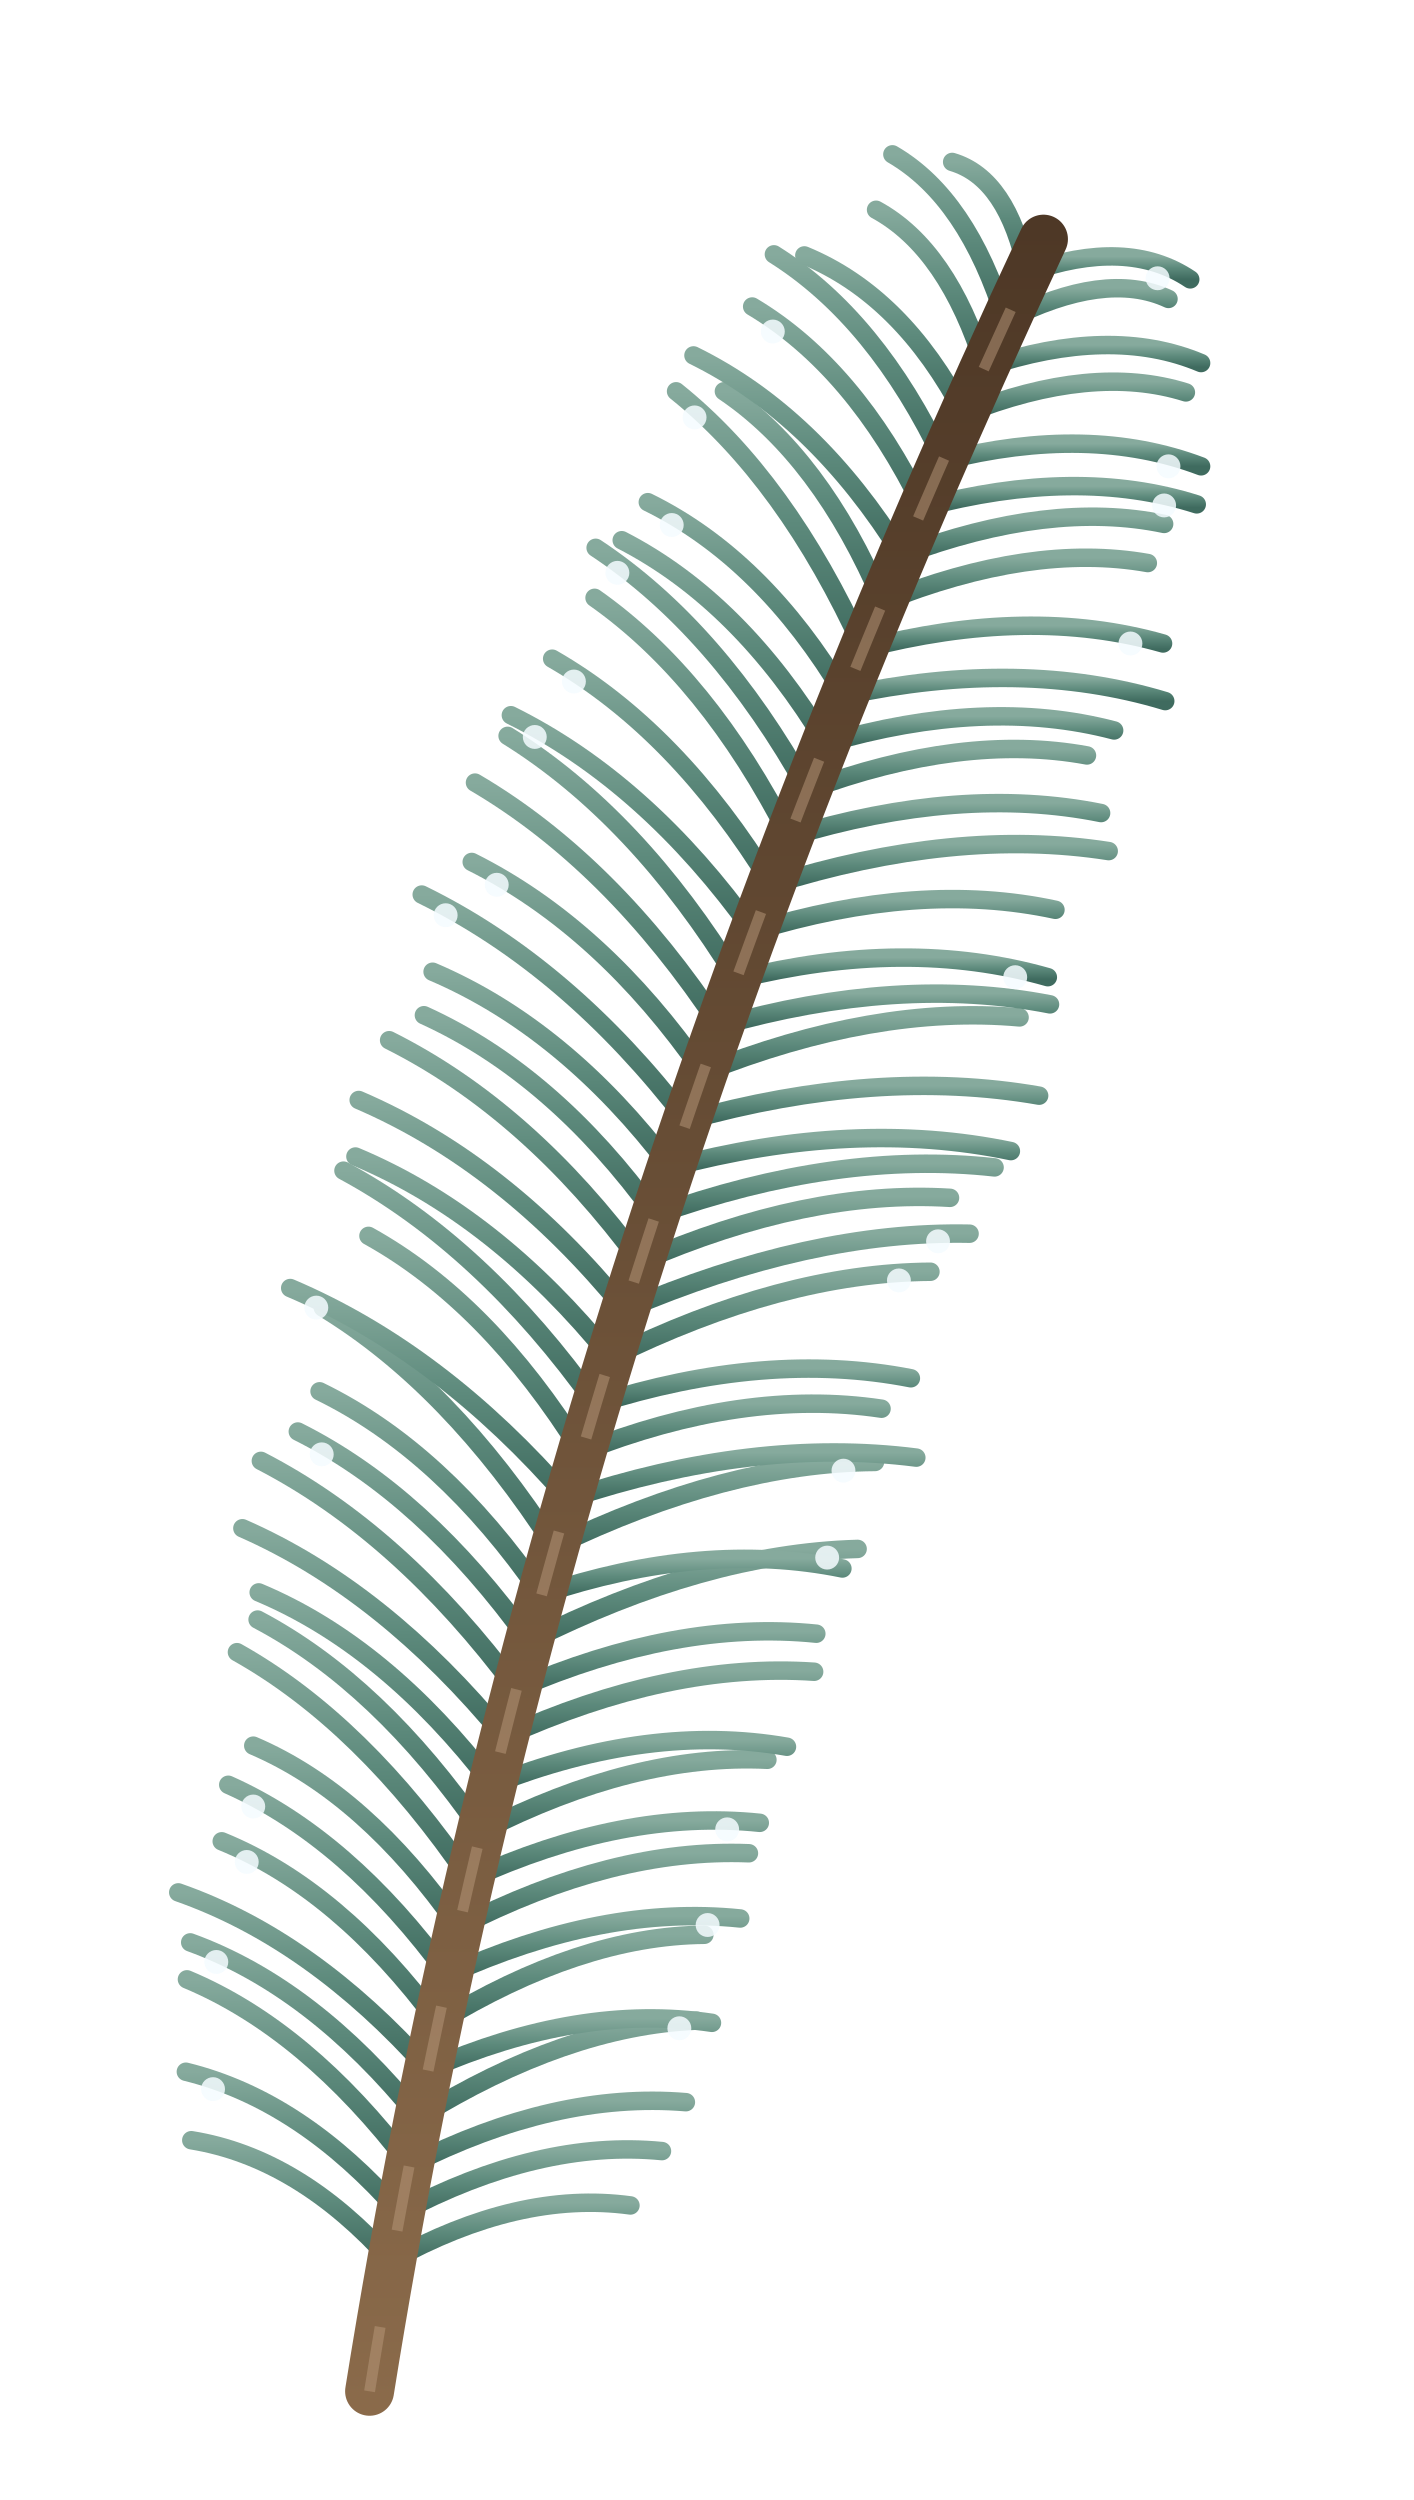
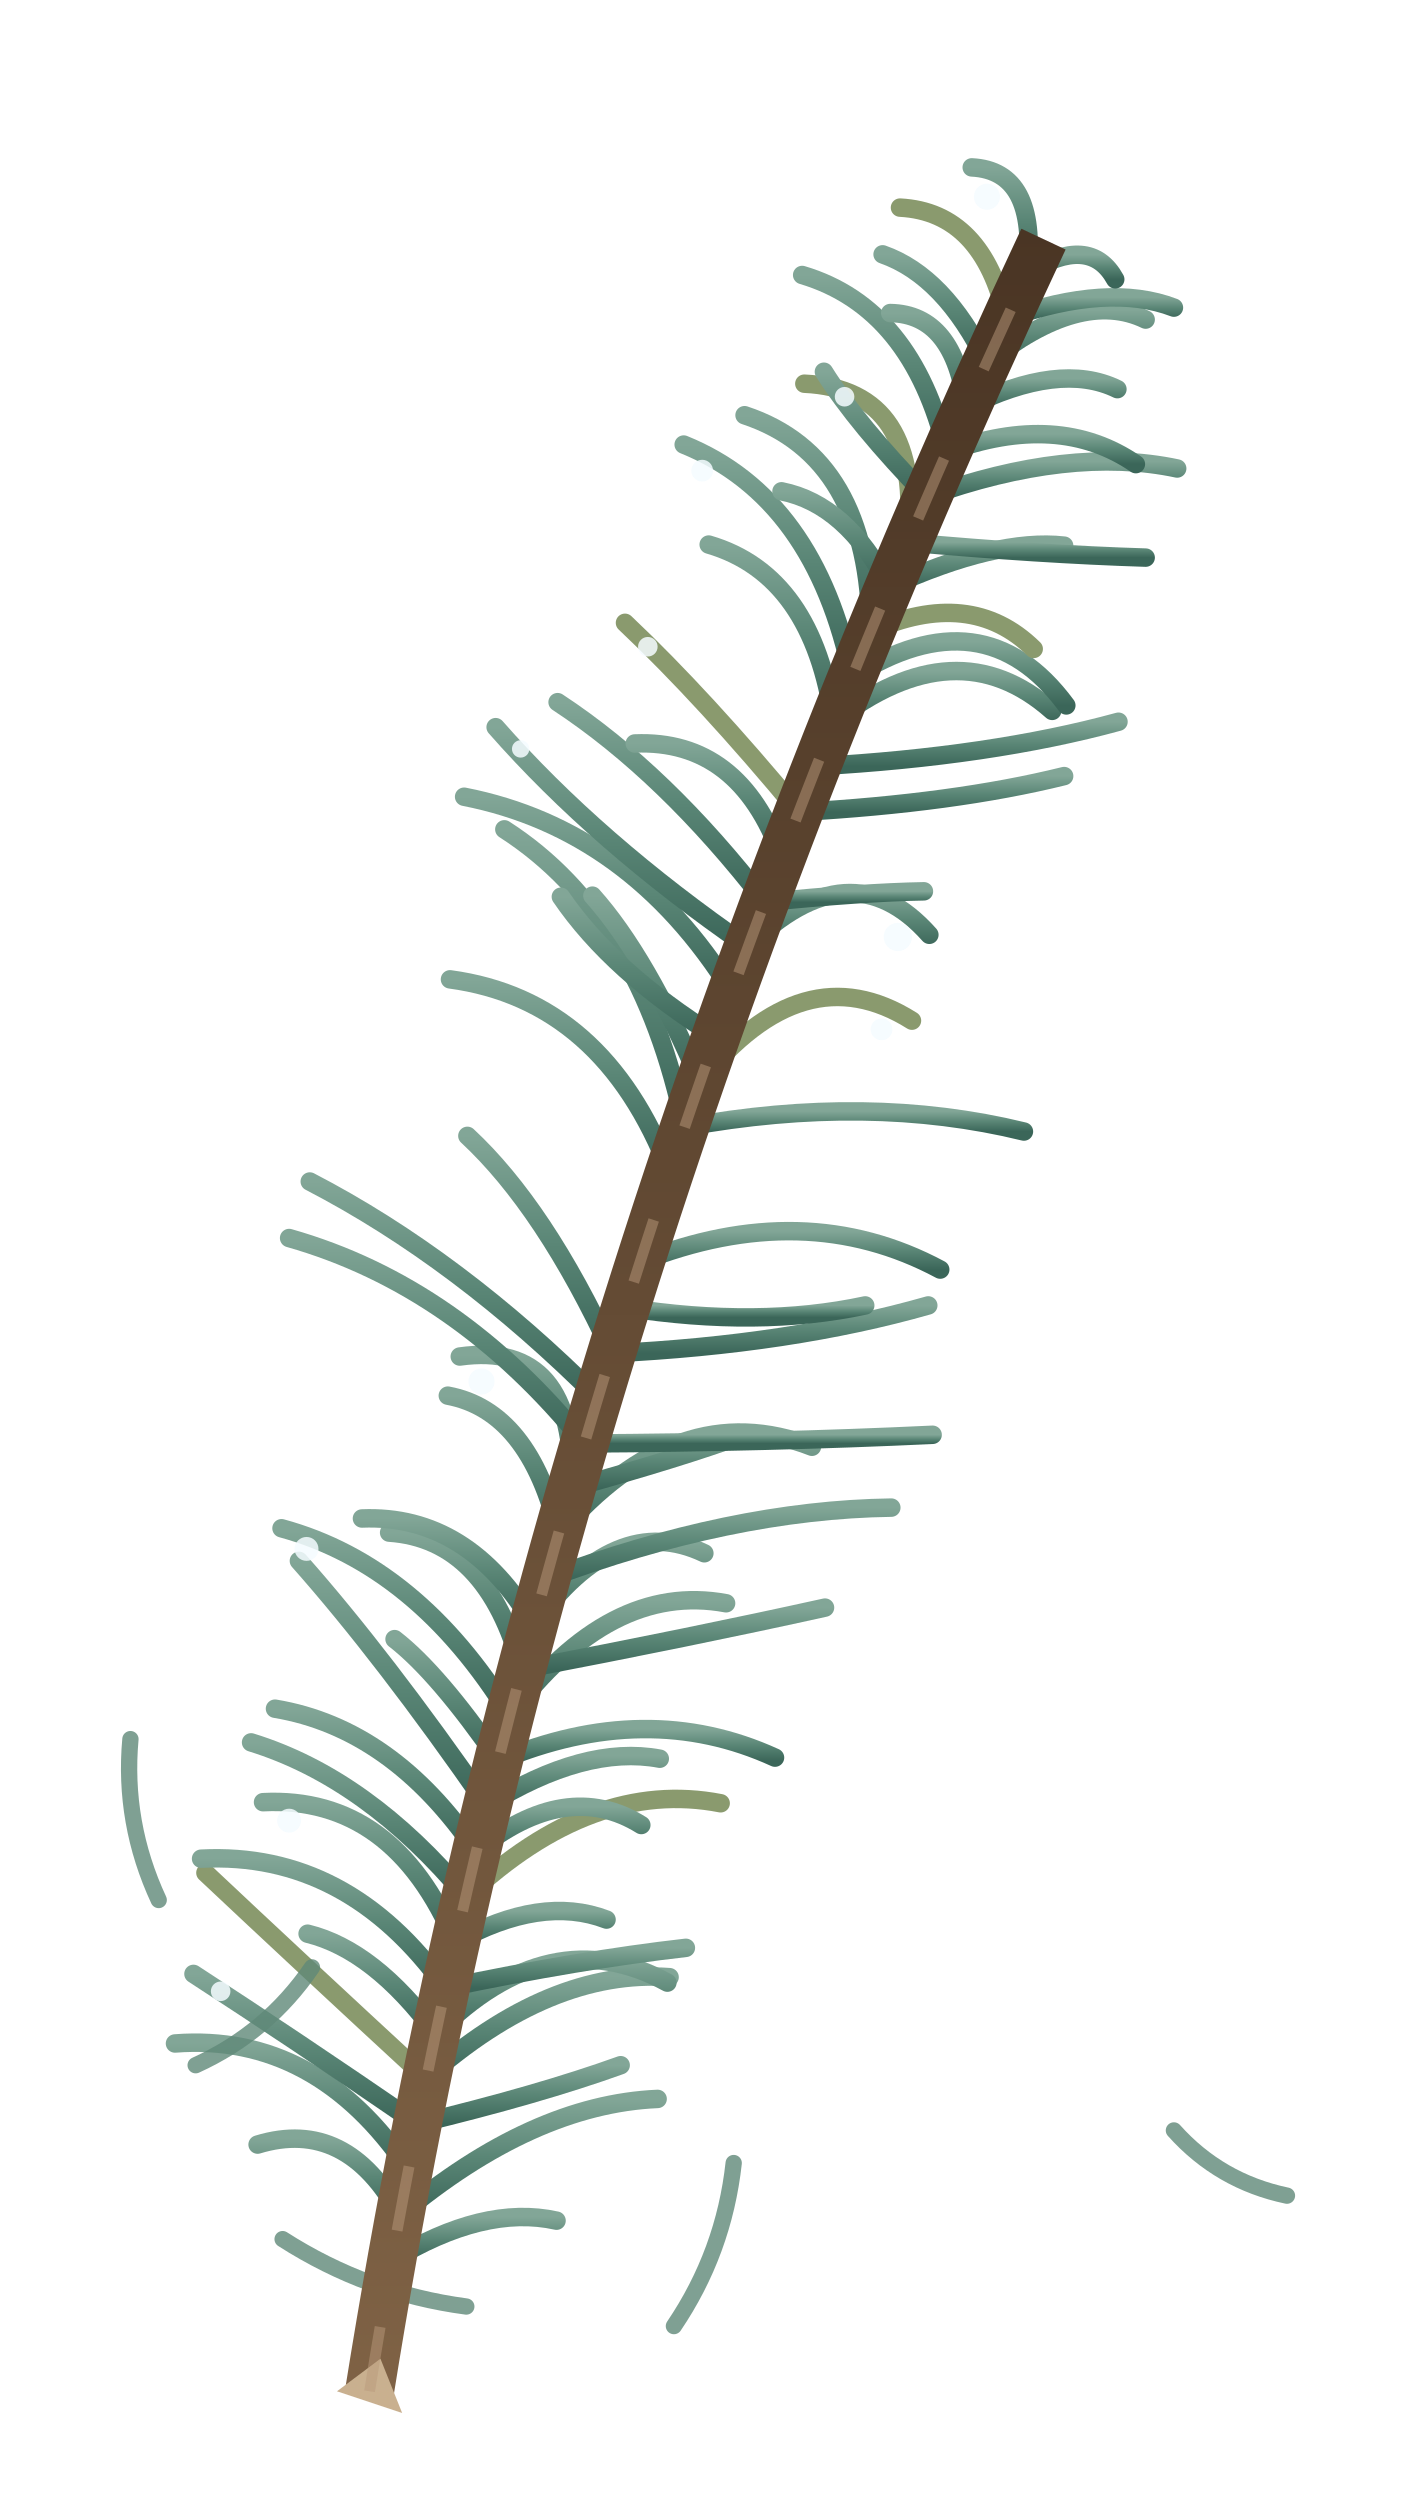
<svg xmlns="http://www.w3.org/2000/svg" viewBox="0 0 130 230">
  <defs>
    <linearGradient id="ss" x1="0" y1="1" x2="0" y2="0">
-       <stop offset="0" stop-color="#8a6a4a" />
-       <stop offset="1" stop-color="#4e3826" />
+       <stop offset="0" stop-color="#7f6245" />
+       <stop offset="1" stop-color="#4a3524" />
    </linearGradient>
    <linearGradient id="sn" x1="0" y1="1" x2="0" y2="0">
-       <stop offset="0" stop-color="#3f6b5f" />
-       <stop offset="0.5" stop-color="#5d8a7c" />
-       <stop offset="1" stop-color="#86aa9d" />
+       <stop offset="0" stop-color="#3b6659" />
+       <stop offset="0.5" stop-color="#5a8676" />
+       <stop offset="1" stop-color="#82a697" />
    </linearGradient>
  </defs>
  <g fill="none" stroke="url(#sn)" stroke-width="1.7" stroke-linecap="round">
-     <path d="M36,208 Q27.5,198.5 17.6,196.9" />
-     <path d="M36,208 Q47.7,201.5 58,202.9" />
-     <path d="M36.8,203.6 Q27.7,193.2 17.1,190.6" />
-     <path d="M36.8,203.6 Q49.6,196.8 60.9,197.9" />
-     <path d="M37.7,199.2 Q28.2,186.7 17.2,182.1" />
-     <path d="M37.7,199.2 Q51.1,192.4 63.1,193.4" />
-     <path d="M38.5,194.8 Q28.8,182.8 17.5,178.7" />
-     <path d="M38.5,194.8 Q52.1,186.4 64.1,185.9" />
-     <path d="M39.4,190.4 Q28.7,178.4 16.4,174.1" />
-     <path d="M39.4,190.4 Q53.3,184.3 65.5,186.1" />
-     <path d="M40.3,186.1 Q31.2,173.8 20.4,169.4" />
-     <path d="M40.3,186.1 Q53.4,178.1 64.8,178" />
-     <path d="M41.2,181.7 Q32,169.1 21,164.2" />
-     <path d="M41.2,181.7 Q55.5,175.2 68.1,176.5" />
-     <path d="M42.2,177.3 Q33.6,165 23.3,160.6" />
-     <path d="M42.2,177.3 Q56.4,170 68.9,170.5" />
-     <path d="M43.2,172.9 Q33.4,158.5 21.8,152" />
-     <path d="M43.2,172.9 Q57.4,166.4 69.9,167.7" />
-     <path d="M44.3,168.5 Q34.9,154.9 23.7,149" />
-     <path d="M44.3,168.5 Q58.4,161.3 70.6,161.9" />
-     <path d="M45.3,164.2 Q35.5,151.4 23.8,146.5" />
-     <path d="M45.3,164.2 Q59.8,158.5 72.4,160.7" />
-     <path d="M46.4,159.8 Q35.3,146.3 22.3,140.6" />
-     <path d="M46.4,159.8 Q61.6,152.9 74.9,153.8" />
-     <path d="M47.5,155.4 Q36.8,141 24,134.4" />
-     <path d="M47.5,155.4 Q62.3,149 75.1,150.3" />
-     <path d="M48.7,151 Q39,137.5 27.4,131.7" />
-     <path d="M48.7,151 Q64.8,142.9 78.9,142.5" />
-     <path d="M49.8,146.7 Q40.7,133.5 29.4,128" />
-     <path d="M49.8,146.7 Q64.7,141.7 77.5,144.3" />
-     <path d="M51,142.3 Q41.4,127.4 29.7,120.3" />
-     <path d="M51,142.3 Q66.9,134.6 80.5,134.5" />
-     <path d="M52.3,137.9 Q40.6,124.4 26.7,118.5" />
-     <path d="M52.3,137.9 Q69.4,132.2 84.3,134.1" />
-     <path d="M53.5,133.6 Q44.9,119.8 33.9,113.7" />
-     <path d="M53.5,133.6 Q68.4,127.7 81.1,129.6" />
-     <path d="M54.8,129.2 Q44.4,114.6 31.6,107.7" />
-     <path d="M54.8,129.2 Q70.5,124.2 83.8,126.8" />
-     <path d="M56.2,124.9 Q45.6,111.8 32.7,106.4" />
-     <path d="M56.2,124.9 Q72,117.1 85.6,117" />
-     <path d="M57.5,120.5 Q46.5,107 33,101.2" />
-     <path d="M57.5,120.5 Q74.6,113.2 89.2,113.5" />
-     <path d="M58.9,116.1 Q48.6,102.1 35.8,95.7" />
-     <path d="M58.9,116.1 Q74.3,109.4 87.4,110.2" />
-     <path d="M60.3,111.8 Q50.9,98.8 39,93.4" />
-     <path d="M60.3,111.8 Q77.1,105.8 91.5,107.4" />
-     <path d="M61.7,107.4 Q52,94.6 39.8,89.4" />
-     <path d="M61.7,107.4 Q78.6,102.9 93,105.9" />
-     <path d="M63.2,103.1 Q52.3,88.9 38.8,82.3" />
-     <path d="M63.2,103.1 Q80.7,98.2 95.6,100.8" />
-     <path d="M64.7,98.7 Q55.4,85.3 43.4,79.3" />
-     <path d="M64.7,98.7 Q80.5,92.4 93.8,93.6" />
-     <path d="M66.2,94.4 Q56.3,79.4 43.7,72" />
-     <path d="M66.2,94.4 Q82.7,89.7 96.6,92.4" />
-     <path d="M67.8,90.1 Q58.6,75.1 46.7,67.7" />
-     <path d="M67.8,90.1 Q83.4,86.2 96.4,89.9" />
-     <path d="M69.3,85.7 Q59.5,72 47,65.8" />
-     <path d="M69.3,85.7 Q84.6,81 97.1,83.7" />
-     <path d="M71,81.4 Q62.3,67.2 50.8,60.6" />
-     <path d="M71,81.4 Q87.9,76.1 102,78.3" />
-     <path d="M72.6,77 Q65.1,62.3 54.7,55" />
-     <path d="M72.6,77 Q88.4,72.2 101.3,74.8" />
-     <path d="M74.3,72.7 Q66,57.8 54.8,50.4" />
-     <path d="M74.3,72.7 Q88.6,67.4 100,69.5" />
-     <path d="M76,68.4 Q68.1,55.3 57.2,49.7" />
-     <path d="M76,68.4 Q90.7,64.1 102.5,67.2" />
-     <path d="M77.7,64 Q70.2,51.4 59.6,46.2" />
-     <path d="M77.7,64 Q94,60.5 107.2,64.5" />
-     <path d="M79.4,59.7 Q72.3,44.1 62.2,36" />
-     <path d="M79.4,59.7 Q94.7,55.7 107,59.2" />
-     <path d="M81.2,55.4 Q75.5,42 66.6,36" />
-     <path d="M81.2,55.4 Q94.9,49.9 105.6,51.8" />
-     <path d="M83,51.1 Q75,38.2 63.8,32.7" />
-     <path d="M83,51.1 Q96.6,46 107.1,48.2" />
-     <path d="M84.9,46.7 Q78.6,33.8 69.2,28.2" />
-     <path d="M84.9,46.7 Q99.1,42.9 110.1,46.4" />
-     <path d="M86.8,42.4 Q80.6,29.3 71.2,23.4" />
-     <path d="M86.8,42.4 Q100.2,39 110.5,42.9" />
-     <path d="M88.7,38.1 Q83,27.2 74,23.5" />
-     <path d="M88.7,38.1 Q100.5,33.4 109.1,36.1" />
-     <path d="M90.6,33.8 Q87.2,22.9 80.6,19.3" />
-     <path d="M90.6,33.8 Q102.2,29.9 110.5,33.4" />
-     <path d="M92.5,29.5 Q89,18.2 82.1,14.2" />
-     <path d="M92.5,29.5 Q101.7,24.8 107.5,27.5" />
-     <path d="M94.5,25.1 Q92.7,16.4 87.6,14.9" />
-     <path d="M94.5,25.1 Q103.7,21.8 109.5,25.7" />
+     <path d="M36,208 Q44.5,202.8 51.2,204.3" />
+     <path d="M36.8,203.8 Q31.9,194.8 23.7,197.3" />
+     <path d="M36.8,203.8 Q49,193.6 60.5,193.1" />
+     <path d="M37.6,199.6 Q29.1,187 16.1,188" />
+     <path d="M38.4,195.4 Q26.9,187.5 17.8,181.6" />
+     <path d="M38.4,195.4 Q49.6,192.7 57.1,190" />
+     <path d="M39.2,191.2 Q27.5,180.4 18.9,172.3" stroke="#8a9a6e" />
+     <path d="M39.2,191.2 Q50.6,181.1 61.6,181.9" />
+     <path d="M40.1,187.1 Q34.4,179.4 28.3,177.9" />
+     <path d="M40.1,187.1 Q50.6,176.5 61.4,182.4" />
+     <path d="M41,182.9 Q32,170.3 18.5,171" />
+     <path d="M41,182.9 Q53.4,180.3 63.1,179.2" />
+     <path d="M41.9,178.7 Q36.2,165.2 24.2,165.8" />
+     <path d="M41.9,178.7 Q49.8,174.3 55.8,176.6" />
+     <path d="M42.9,174.5 Q33.8,163.6 23.1,160.3" />
+     <path d="M42.9,174.5 Q54.5,163.6 66.3,165.9" stroke="#8a9a6e" />
+     <path d="M43.8,170.3 Q36.1,159 25.3,157.2" />
+     <path d="M43.8,170.3 Q52.1,163.6 59,167.9" />
+     <path d="M44.8,166.1 Q35.3,152.4 27.5,143.6" />
+     <path d="M44.8,166.1 Q53.8,160.5 60.7,161.8" />
+     <path d="M45.9,162 Q40.3,153.9 36.3,150.8" />
+     <path d="M45.9,162 Q59.5,156.3 71.3,161.7" />
+     <path d="M46.9,157.8 Q38.4,144 25.9,140.6" />
+     <path d="M46.9,157.8 Q56.1,145.5 66.8,147.5" />
+     <path d="M48,153.6 Q44.8,141.6 35.8,141" />
+     <path d="M48,153.6 Q63.7,150.6 75.9,147.9" />
+     <path d="M49.1,149.5 Q43.1,139.3 33.3,139.7" />
+     <path d="M49.1,149.5 Q56.6,139 64.8,142.9" />
+     <path d="M50.2,145.3 Q67.3,138.9 82,138.7" />
+     <path d="M51.4,141.1 Q48.7,129.8 41.2,128.4" />
+     <path d="M51.4,141.1 Q62.4,128.3 74.7,133.1" />
+     <path d="M52.6,136.9 Q53,123.3 42.3,124.8" />
+     <path d="M52.6,136.9 Q62.7,134.1 68.4,132" />
+     <path d="M53.8,132.8 Q42.1,118.3 26.6,113.9" />
+     <path d="M53.8,132.8 Q71,132.7 85.8,132" />
+     <path d="M55,128.6 Q42.2,115.8 28.5,108.7" />
+     <path d="M56.3,124.5 Q50.1,111.1 43,104.5" />
+     <path d="M56.3,124.5 Q72.8,123.7 85.4,120.1" />
+     <path d="M57.6,120.3 Q69.8,122.2 79.6,120.1" />
+     <path d="M58.9,116.1 Q74,110.1 86.5,116.8" />
+     <path d="M61.6,107.8 Q55.5,92 41.4,90.1" />
+     <path d="M63,103.7 Q59,84.4 46.4,76.3" />
+     <path d="M63,103.7 Q79.9,100.6 94.2,104.1" />
+     <path d="M64.4,99.5 Q59.5,88 54.5,82.4" />
+     <path d="M64.4,99.5 Q73.9,87.6 83.9,93.9" stroke="#8a9a6e" />
+     <path d="M65.9,95.4 Q56.3,89.4 51.6,82.5" />
+     <path d="M67.3,91.2 Q58,76.3 42.7,73.3" />
+     <path d="M68.8,87.1 Q54.9,77.5 45.6,66.9" />
+     <path d="M68.8,87.1 Q78.2,77.8 85.5,86" />
+     <path d="M70.4,83 Q61.2,71.1 51.3,64.6" />
+     <path d="M70.4,83 Q79.3,82.1 85,82" />
+     <path d="M71.9,78.8 Q68,68 58.4,68.4" />
+     <path d="M73.5,74.7 Q64.8,64.2 57.5,57.3" stroke="#8a9a6e" />
+     <path d="M73.5,74.7 Q87.8,73.9 97.9,71.4" />
+     <path d="M75.1,70.5 Q91.2,69.6 102.9,66.4" />
+     <path d="M76.7,66.4 Q74.8,52.9 65.2,50.1" />
+     <path d="M76.7,66.4 Q88,57.6 96.8,65.4" />
+     <path d="M78.4,62.3 Q75,45.8 62.9,40.9" />
+     <path d="M78.4,62.3 Q90.5,54.6 98.1,64.9" />
+     <path d="M80.1,58.1 Q80,42 68.5,38.2" />
+     <path d="M80.1,58.1 Q89.3,54 95.1,59.7" stroke="#8a9a6e" />
+     <path d="M81.8,54 Q77.9,46.4 71.9,45.2" />
+     <path d="M81.8,54 Q91.7,49.5 97.9,50.2" />
+     <path d="M83.5,49.9 Q85,35.8 74,35.3" stroke="#8a9a6e" />
+     <path d="M83.5,49.9 Q95.7,51 105.4,51.3" />
+     <path d="M85.3,45.7 Q78.8,39 75.8,34.2" />
+     <path d="M85.3,45.7 Q98.4,41 108.3,43.1" />
+     <path d="M87.1,41.6 Q83.9,28.3 73.8,25.3" />
+     <path d="M87.1,41.6 Q97.4,37.8 104.5,42.7" />
+     <path d="M88.9,37.5 Q87.8,28.9 81.9,28.8" />
+     <path d="M88.9,37.5 Q97.5,33.2 102.8,35.8" />
+     <path d="M90.8,33.4 Q86.9,25.4 81.2,23.4" />
+     <path d="M90.8,33.4 Q99.4,26.5 105.4,29.4" />
+     <path d="M92.6,29.3 Q90.4,19.5 82.8,19.1" stroke="#8a9a6e" />
+     <path d="M92.6,29.3 Q102,26 108,28.3" />
+     <path d="M94.5,25.1 Q95.5,15.7 89.4,15.4" />
+     <path d="M94.5,25.1 Q100.3,21.5 102.6,25.7" />
  </g>
-   <path d="M34,220 Q50,120 96,22" fill="none" stroke="url(#ss)" stroke-width="4.5" stroke-linecap="round" />
+   <g fill="none" stroke="#5f8878" stroke-width="1.5" stroke-linecap="round" opacity="0.8">
+     <path d="M18,190 q6.6,-3 10.7,-9" />
+     <path d="M26,206 q7.8,5 16.9,6.2" />
+     <path d="M62,214 q4.6,-6.8 5.5,-15" />
+     <path d="M108,196 q4.2,4.7 10.4,6" />
+     <path d="M12,160 q-0.7,7.7 2.6,14.8" />
+   </g>
+   <path d="M34,220 Q50,120 96,22" fill="none" stroke="url(#ss)" stroke-width="4.5" stroke-linecap="butt" />
+   <path d="M31,220 L37,222 L35,217 Z" fill="#c9b08f" />
  <path d="M34,220 Q50,120 96,22" fill="none" stroke="#b99a7c" stroke-width="1" opacity="0.5" stroke-dasharray="6 9" />
  <g fill="#f4fbff" opacity="0.85">
-     <circle cx="19.6" cy="192.2" r="1.1" />
-     <circle cx="19.9" cy="180.5" r="1.1" />
-     <circle cx="62.5" cy="186.6" r="1.1" />
-     <circle cx="22.7" cy="171.3" r="1.1" />
-     <circle cx="23.3" cy="166.2" r="1.1" />
-     <circle cx="65.1" cy="177.1" r="1.1" />
-     <circle cx="66.9" cy="168.3" r="1.1" />
-     <circle cx="29.6" cy="133.8" r="1.1" />
-     <circle cx="76.1" cy="143.3" r="1.1" />
-     <circle cx="77.6" cy="135.3" r="1.1" />
-     <circle cx="29.1" cy="120.3" r="1.1" />
-     <circle cx="82.7" cy="117.8" r="1.1" />
-     <circle cx="86.3" cy="114.2" r="1.1" />
-     <circle cx="41" cy="84.2" r="1.1" />
-     <circle cx="45.7" cy="81.4" r="1.1" />
-     <circle cx="93.4" cy="89.9" r="1.1" />
-     <circle cx="49.2" cy="67.8" r="1.1" />
-     <circle cx="52.8" cy="62.7" r="1.1" />
-     <circle cx="56.8" cy="52.7" r="1.1" />
-     <circle cx="61.8" cy="48.3" r="1.1" />
-     <circle cx="63.9" cy="38.4" r="1.1" />
-     <circle cx="104" cy="59.2" r="1.1" />
-     <circle cx="71.1" cy="30.5" r="1.1" />
-     <circle cx="107.1" cy="46.5" r="1.1" />
-     <circle cx="107.5" cy="42.9" r="1.1" />
-     <circle cx="106.5" cy="25.6" r="1.1" />
+     <circle cx="20.3" cy="183.2" r="0.9" />
+     <circle cx="26.6" cy="167.5" r="1.1" />
+     <circle cx="28.2" cy="142.5" r="1.1" />
+     <circle cx="44.3" cy="127.1" r="1.2" />
+     <circle cx="81.1" cy="94.7" r="1" />
+     <circle cx="47.9" cy="68.9" r="0.8" />
+     <circle cx="82.6" cy="86.2" r="1.3" />
+     <circle cx="59.6" cy="59.5" r="0.9" />
+     <circle cx="64.6" cy="43.3" r="1" />
+     <circle cx="77.7" cy="36.5" r="0.9" />
+     <circle cx="90.8" cy="18.1" r="1.2" />
  </g>
</svg>
